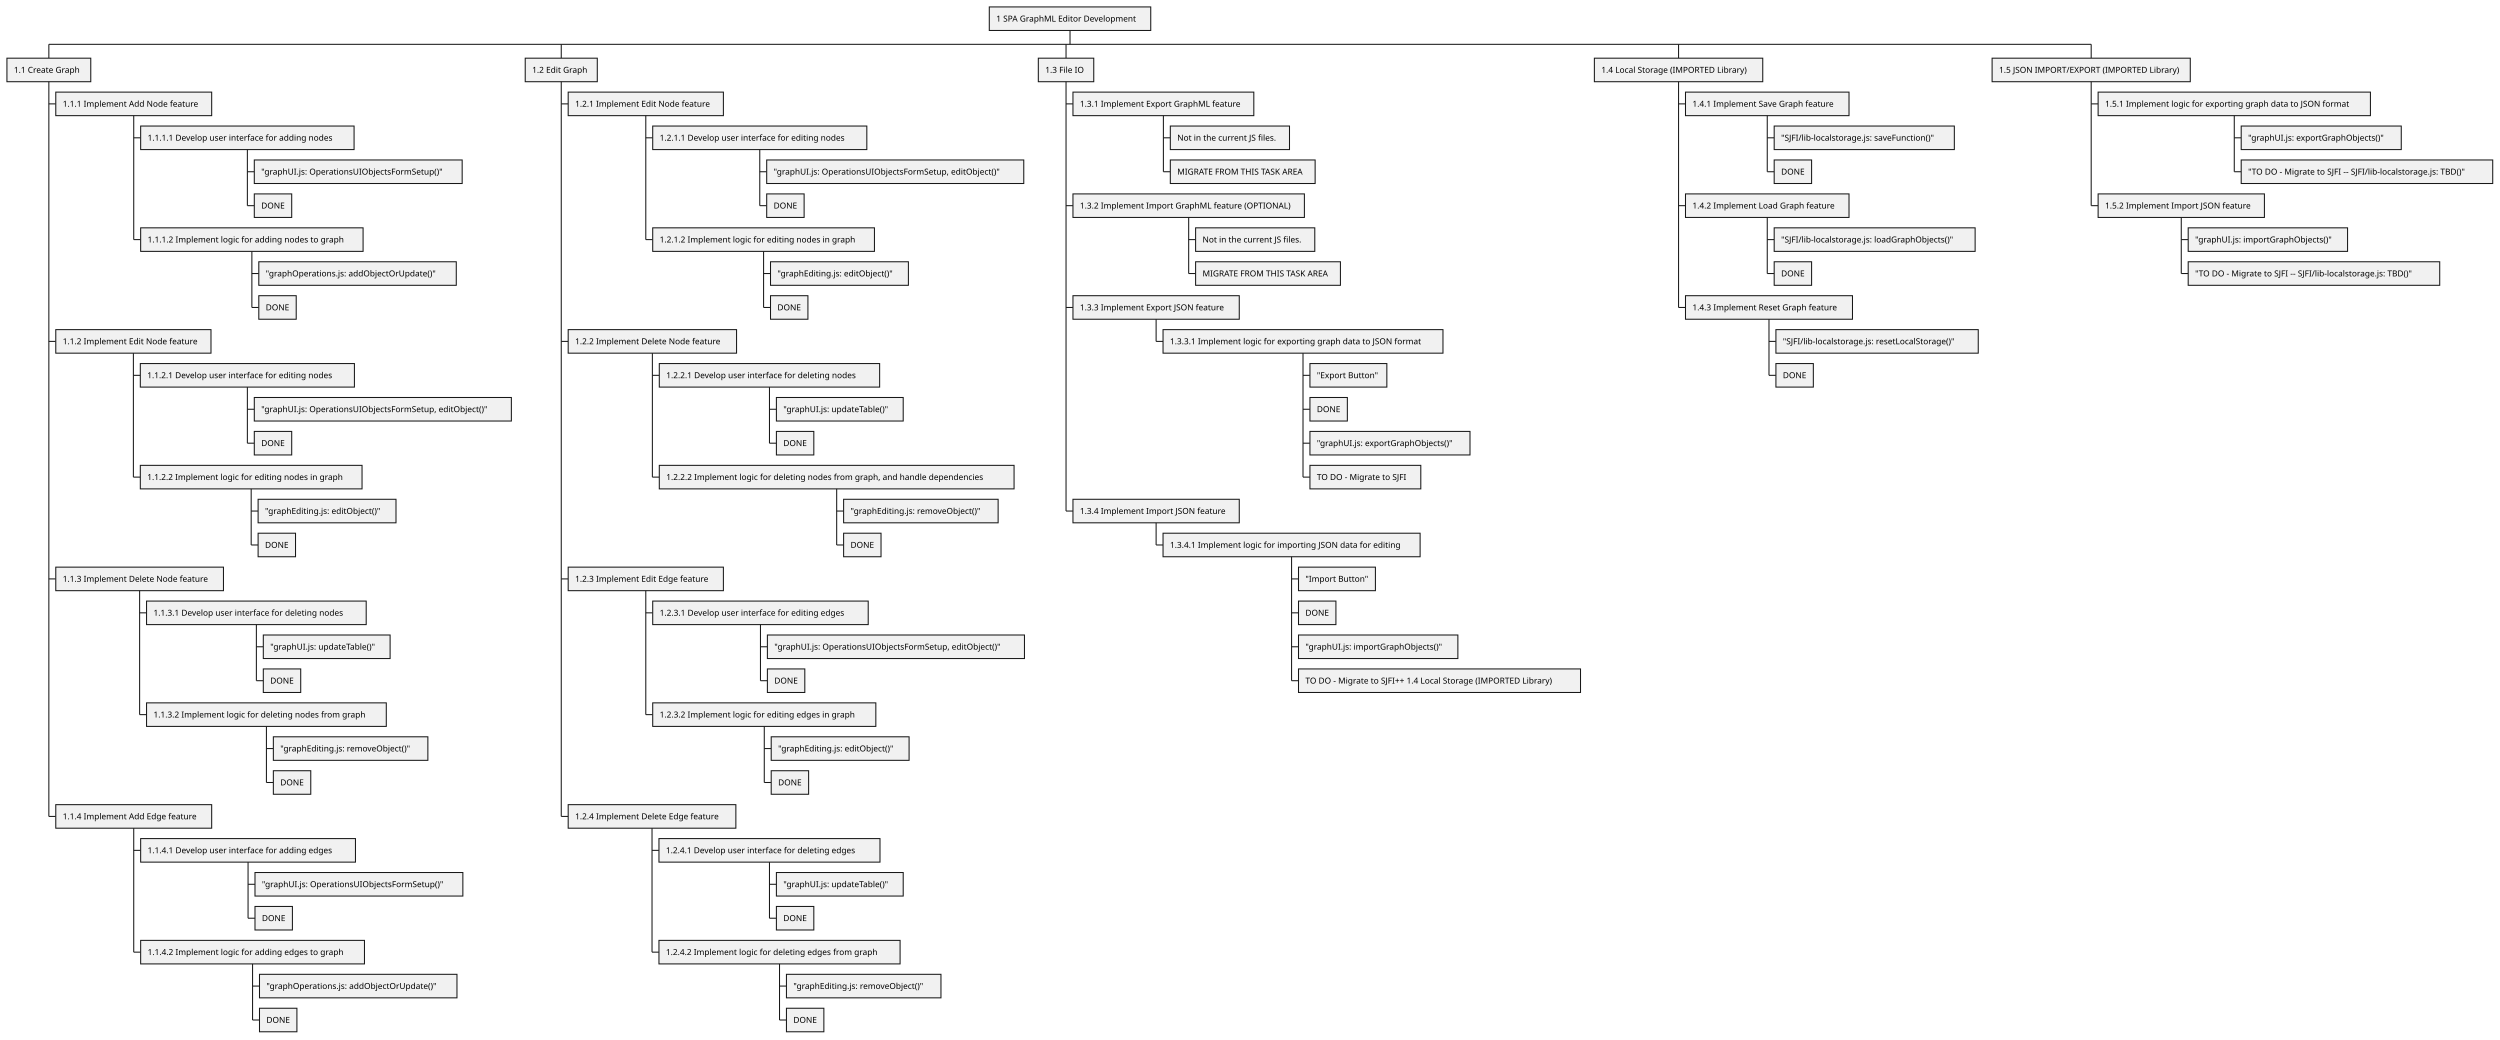
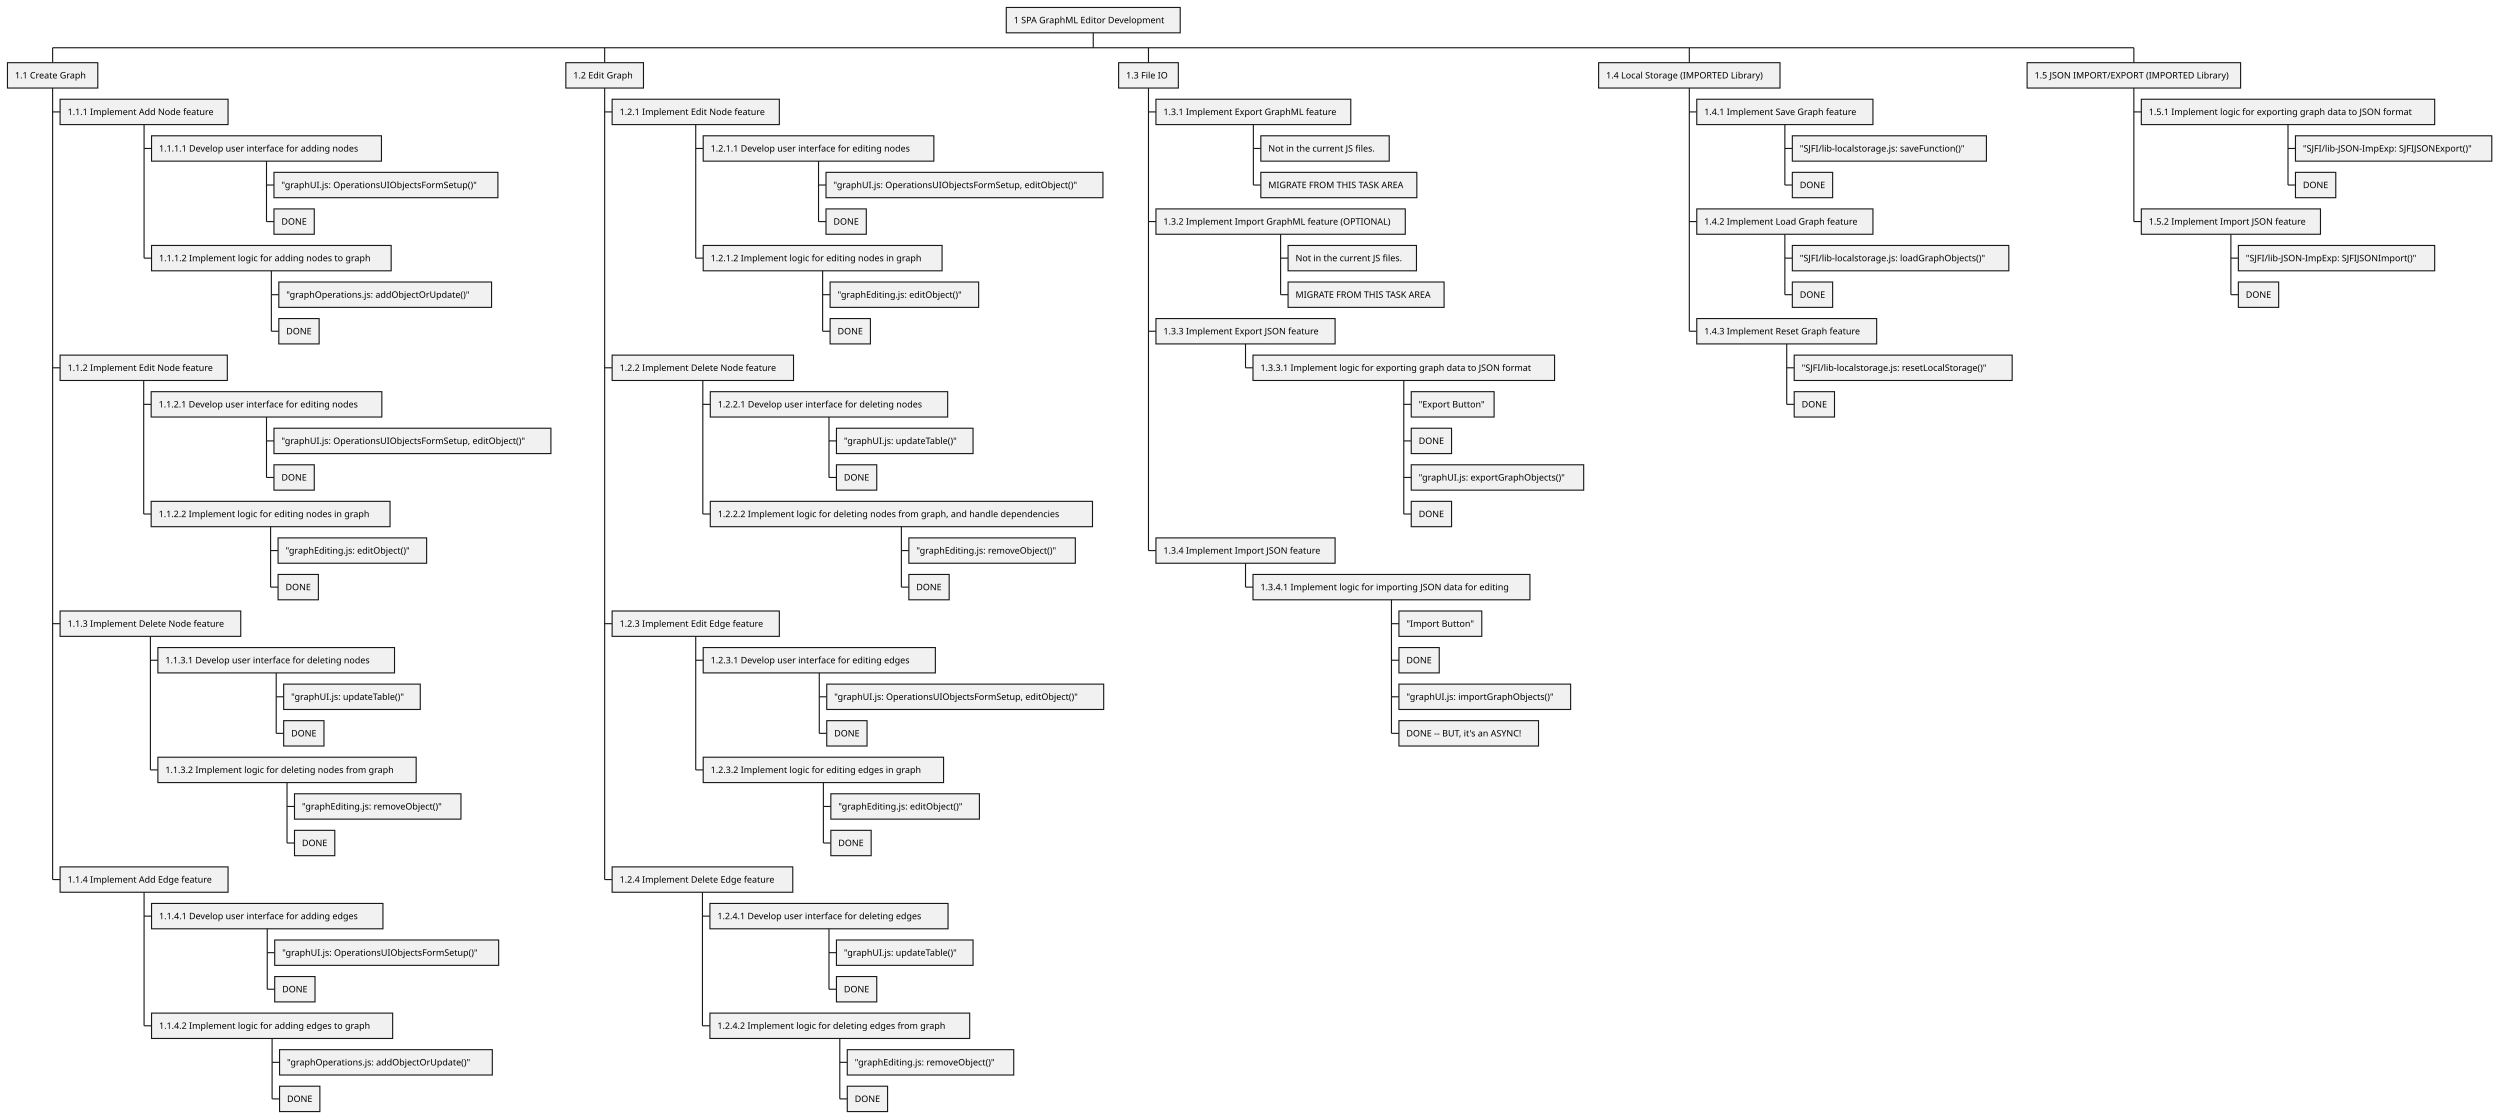
- <svg xmlns="http://www.w3.org/2000/svg" contentStyleType="text/css" height="1500px" preserveAspectRatio="none" style="width:3608px;height:1500px;background:#FFFFFF;" version="1.1" viewBox="0 0 3608 1500" width="3608px" zoomAndPan="magnify">
+ <svg xmlns="http://www.w3.org/2000/svg" contentStyleType="text/css" height="1500px" preserveAspectRatio="none" style="width:3349px;height:1500px;background:#FFFFFF;" version="1.1" viewBox="0 0 3349 1500" width="3349px" zoomAndPan="magnify">
  <defs />
  <g>
    <line style="stroke:#181818;stroke-width:1.5;" x1="70.5" x2="70.5" y1="63.969" y2="83.969" />
    <rect fill="#F1F1F1" height="33.969" style="stroke:#181818;stroke-width:1.5;" width="121" x="10" y="83.969" />
    <text fill="#000000" font-family="sans-serif" font-size="12" lengthAdjust="spacing" textLength="101" x="20" y="105.107">1.1 Create Graph</text>
    <line style="stroke:#181818;stroke-width:1.5;" x1="70.5" x2="80.5" y1="149.922" y2="149.922" />
    <rect fill="#F1F1F1" height="33.969" style="stroke:#181818;stroke-width:1.5;" width="225" x="80.5" y="132.938" />
    <text fill="#000000" font-family="sans-serif" font-size="12" lengthAdjust="spacing" textLength="205" x="90.5" y="154.076">1.1.1 Implement Add Node feature</text>
    <line style="stroke:#181818;stroke-width:1.5;" x1="193" x2="203" y1="198.891" y2="198.891" />
    <rect fill="#F1F1F1" height="33.969" style="stroke:#181818;stroke-width:1.5;" width="308" x="203" y="181.906" />
    <text fill="#000000" font-family="sans-serif" font-size="12" lengthAdjust="spacing" textLength="288" x="213" y="203.045">1.1.1.1 Develop user interface for adding nodes</text>
    <line style="stroke:#181818;stroke-width:1.5;" x1="357" x2="367" y1="247.859" y2="247.859" />
    <rect fill="#F1F1F1" height="33.969" style="stroke:#181818;stroke-width:1.5;" width="300" x="367" y="230.875" />
    <text fill="#000000" font-family="sans-serif" font-size="12" lengthAdjust="spacing" textLength="280" x="377" y="252.014">"graphUI.js: OperationsUIObjectsFormSetup()"</text>
    <line style="stroke:#181818;stroke-width:1.5;" x1="357" x2="367" y1="296.828" y2="296.828" />
    <rect fill="#F1F1F1" height="33.969" style="stroke:#181818;stroke-width:1.5;" width="54" x="367" y="279.844" />
    <text fill="#000000" font-family="sans-serif" font-size="12" lengthAdjust="spacing" textLength="34" x="377" y="300.982">DONE</text>
    <line style="stroke:#181818;stroke-width:1.5;" x1="357" x2="357" y1="215.875" y2="296.828" />
    <line style="stroke:#181818;stroke-width:1.5;" x1="193" x2="203" y1="345.797" y2="345.797" />
    <rect fill="#F1F1F1" height="33.969" style="stroke:#181818;stroke-width:1.5;" width="321" x="203" y="328.812" />
    <text fill="#000000" font-family="sans-serif" font-size="12" lengthAdjust="spacing" textLength="301" x="213" y="349.951">1.1.1.2 Implement logic for adding nodes to graph</text>
    <line style="stroke:#181818;stroke-width:1.5;" x1="363.5" x2="373.5" y1="394.766" y2="394.766" />
    <rect fill="#F1F1F1" height="33.969" style="stroke:#181818;stroke-width:1.5;" width="285" x="373.5" y="377.781" />
    <text fill="#000000" font-family="sans-serif" font-size="12" lengthAdjust="spacing" textLength="265" x="383.5" y="398.92">"graphOperations.js: addObjectOrUpdate()"</text>
    <line style="stroke:#181818;stroke-width:1.5;" x1="363.5" x2="373.5" y1="443.734" y2="443.734" />
    <rect fill="#F1F1F1" height="33.969" style="stroke:#181818;stroke-width:1.5;" width="54" x="373.5" y="426.75" />
    <text fill="#000000" font-family="sans-serif" font-size="12" lengthAdjust="spacing" textLength="34" x="383.5" y="447.889">DONE</text>
    <line style="stroke:#181818;stroke-width:1.5;" x1="363.5" x2="363.5" y1="362.781" y2="443.734" />
    <line style="stroke:#181818;stroke-width:1.5;" x1="193" x2="193" y1="166.906" y2="345.797" />
    <line style="stroke:#181818;stroke-width:1.5;" x1="70.5" x2="80.5" y1="492.703" y2="492.703" />
    <rect fill="#F1F1F1" height="33.969" style="stroke:#181818;stroke-width:1.5;" width="224" x="80.5" y="475.719" />
    <text fill="#000000" font-family="sans-serif" font-size="12" lengthAdjust="spacing" textLength="204" x="90.5" y="496.857">1.1.2 Implement Edit Node feature</text>
    <line style="stroke:#181818;stroke-width:1.5;" x1="192.5" x2="202.5" y1="541.672" y2="541.672" />
    <rect fill="#F1F1F1" height="33.969" style="stroke:#181818;stroke-width:1.5;" width="309" x="202.5" y="524.688" />
    <text fill="#000000" font-family="sans-serif" font-size="12" lengthAdjust="spacing" textLength="289" x="212.5" y="545.826">1.1.2.1 Develop user interface for editing nodes</text>
    <line style="stroke:#181818;stroke-width:1.5;" x1="357" x2="367" y1="590.641" y2="590.641" />
    <rect fill="#F1F1F1" height="33.969" style="stroke:#181818;stroke-width:1.5;" width="371" x="367" y="573.656" />
    <text fill="#000000" font-family="sans-serif" font-size="12" lengthAdjust="spacing" textLength="351" x="377" y="594.795">"graphUI.js: OperationsUIObjectsFormSetup, editObject()"</text>
    <line style="stroke:#181818;stroke-width:1.5;" x1="357" x2="367" y1="639.609" y2="639.609" />
    <rect fill="#F1F1F1" height="33.969" style="stroke:#181818;stroke-width:1.5;" width="54" x="367" y="622.625" />
    <text fill="#000000" font-family="sans-serif" font-size="12" lengthAdjust="spacing" textLength="34" x="377" y="643.764">DONE</text>
    <line style="stroke:#181818;stroke-width:1.5;" x1="357" x2="357" y1="558.656" y2="639.609" />
    <line style="stroke:#181818;stroke-width:1.5;" x1="192.5" x2="202.5" y1="688.578" y2="688.578" />
    <rect fill="#F1F1F1" height="33.969" style="stroke:#181818;stroke-width:1.5;" width="320" x="202.5" y="671.594" />
    <text fill="#000000" font-family="sans-serif" font-size="12" lengthAdjust="spacing" textLength="300" x="212.5" y="692.732">1.1.2.2 Implement logic for editing nodes in graph</text>
    <line style="stroke:#181818;stroke-width:1.5;" x1="362.5" x2="372.5" y1="737.547" y2="737.547" />
    <rect fill="#F1F1F1" height="33.969" style="stroke:#181818;stroke-width:1.5;" width="199" x="372.5" y="720.562" />
    <text fill="#000000" font-family="sans-serif" font-size="12" lengthAdjust="spacing" textLength="179" x="382.5" y="741.701">"graphEditing.js: editObject()"</text>
    <line style="stroke:#181818;stroke-width:1.5;" x1="362.5" x2="372.5" y1="786.516" y2="786.516" />
    <rect fill="#F1F1F1" height="33.969" style="stroke:#181818;stroke-width:1.5;" width="54" x="372.5" y="769.531" />
    <text fill="#000000" font-family="sans-serif" font-size="12" lengthAdjust="spacing" textLength="34" x="382.5" y="790.67">DONE</text>
    <line style="stroke:#181818;stroke-width:1.5;" x1="362.5" x2="362.5" y1="705.562" y2="786.516" />
    <line style="stroke:#181818;stroke-width:1.5;" x1="192.5" x2="192.5" y1="509.688" y2="688.578" />
    <line style="stroke:#181818;stroke-width:1.5;" x1="70.5" x2="80.5" y1="835.484" y2="835.484" />
    <rect fill="#F1F1F1" height="33.969" style="stroke:#181818;stroke-width:1.5;" width="242" x="80.5" y="818.5" />
    <text fill="#000000" font-family="sans-serif" font-size="12" lengthAdjust="spacing" textLength="222" x="90.5" y="839.639">1.1.3 Implement Delete Node feature</text>
    <line style="stroke:#181818;stroke-width:1.5;" x1="201.5" x2="211.5" y1="884.453" y2="884.453" />
    <rect fill="#F1F1F1" height="33.969" style="stroke:#181818;stroke-width:1.5;" width="317" x="211.5" y="867.469" />
    <text fill="#000000" font-family="sans-serif" font-size="12" lengthAdjust="spacing" textLength="297" x="221.5" y="888.607">1.1.3.1 Develop user interface for deleting nodes</text>
    <line style="stroke:#181818;stroke-width:1.5;" x1="370" x2="380" y1="933.422" y2="933.422" />
    <rect fill="#F1F1F1" height="33.969" style="stroke:#181818;stroke-width:1.5;" width="183" x="380" y="916.438" />
    <text fill="#000000" font-family="sans-serif" font-size="12" lengthAdjust="spacing" textLength="163" x="390" y="937.576">"graphUI.js: updateTable()"</text>
    <line style="stroke:#181818;stroke-width:1.5;" x1="370" x2="380" y1="982.391" y2="982.391" />
    <rect fill="#F1F1F1" height="33.969" style="stroke:#181818;stroke-width:1.5;" width="54" x="380" y="965.406" />
    <text fill="#000000" font-family="sans-serif" font-size="12" lengthAdjust="spacing" textLength="34" x="390" y="986.545">DONE</text>
    <line style="stroke:#181818;stroke-width:1.5;" x1="370" x2="370" y1="901.438" y2="982.391" />
    <line style="stroke:#181818;stroke-width:1.5;" x1="201.5" x2="211.5" y1="1031.359" y2="1031.359" />
    <rect fill="#F1F1F1" height="33.969" style="stroke:#181818;stroke-width:1.5;" width="346" x="211.5" y="1014.375" />
    <text fill="#000000" font-family="sans-serif" font-size="12" lengthAdjust="spacing" textLength="326" x="221.5" y="1035.514">1.1.3.2 Implement logic for deleting nodes from graph</text>
    <line style="stroke:#181818;stroke-width:1.5;" x1="384.5" x2="394.5" y1="1080.328" y2="1080.328" />
    <rect fill="#F1F1F1" height="33.969" style="stroke:#181818;stroke-width:1.5;" width="223" x="394.5" y="1063.344" />
    <text fill="#000000" font-family="sans-serif" font-size="12" lengthAdjust="spacing" textLength="203" x="404.5" y="1084.482">"graphEditing.js: removeObject()"</text>
    <line style="stroke:#181818;stroke-width:1.5;" x1="384.5" x2="394.5" y1="1129.297" y2="1129.297" />
    <rect fill="#F1F1F1" height="33.969" style="stroke:#181818;stroke-width:1.5;" width="54" x="394.5" y="1112.312" />
    <text fill="#000000" font-family="sans-serif" font-size="12" lengthAdjust="spacing" textLength="34" x="404.5" y="1133.451">DONE</text>
    <line style="stroke:#181818;stroke-width:1.5;" x1="384.5" x2="384.5" y1="1048.344" y2="1129.297" />
    <line style="stroke:#181818;stroke-width:1.5;" x1="201.5" x2="201.5" y1="852.469" y2="1031.359" />
    <line style="stroke:#181818;stroke-width:1.5;" x1="70.5" x2="80.5" y1="1178.266" y2="1178.266" />
    <rect fill="#F1F1F1" height="33.969" style="stroke:#181818;stroke-width:1.5;" width="225" x="80.5" y="1161.281" />
    <text fill="#000000" font-family="sans-serif" font-size="12" lengthAdjust="spacing" textLength="205" x="90.5" y="1182.42">1.1.4 Implement Add Edge feature</text>
    <line style="stroke:#181818;stroke-width:1.5;" x1="193" x2="203" y1="1227.234" y2="1227.234" />
    <rect fill="#F1F1F1" height="33.969" style="stroke:#181818;stroke-width:1.5;" width="310" x="203" y="1210.25" />
    <text fill="#000000" font-family="sans-serif" font-size="12" lengthAdjust="spacing" textLength="290" x="213" y="1231.389">1.1.4.1 Develop user interface for adding edges</text>
    <line style="stroke:#181818;stroke-width:1.5;" x1="358" x2="368" y1="1276.203" y2="1276.203" />
    <rect fill="#F1F1F1" height="33.969" style="stroke:#181818;stroke-width:1.5;" width="300" x="368" y="1259.219" />
    <text fill="#000000" font-family="sans-serif" font-size="12" lengthAdjust="spacing" textLength="280" x="378" y="1280.357">"graphUI.js: OperationsUIObjectsFormSetup()"</text>
    <line style="stroke:#181818;stroke-width:1.5;" x1="358" x2="368" y1="1325.172" y2="1325.172" />
    <rect fill="#F1F1F1" height="33.969" style="stroke:#181818;stroke-width:1.5;" width="54" x="368" y="1308.188" />
    <text fill="#000000" font-family="sans-serif" font-size="12" lengthAdjust="spacing" textLength="34" x="378" y="1329.326">DONE</text>
    <line style="stroke:#181818;stroke-width:1.5;" x1="358" x2="358" y1="1244.219" y2="1325.172" />
    <line style="stroke:#181818;stroke-width:1.5;" x1="193" x2="203" y1="1374.141" y2="1374.141" />
    <rect fill="#F1F1F1" height="33.969" style="stroke:#181818;stroke-width:1.5;" width="323" x="203" y="1357.156" />
    <text fill="#000000" font-family="sans-serif" font-size="12" lengthAdjust="spacing" textLength="303" x="213" y="1378.295">1.1.4.2 Implement logic for adding edges to graph</text>
    <line style="stroke:#181818;stroke-width:1.5;" x1="364.5" x2="374.5" y1="1423.109" y2="1423.109" />
    <rect fill="#F1F1F1" height="33.969" style="stroke:#181818;stroke-width:1.5;" width="285" x="374.5" y="1406.125" />
    <text fill="#000000" font-family="sans-serif" font-size="12" lengthAdjust="spacing" textLength="265" x="384.5" y="1427.264">"graphOperations.js: addObjectOrUpdate()"</text>
    <line style="stroke:#181818;stroke-width:1.5;" x1="364.5" x2="374.5" y1="1472.078" y2="1472.078" />
    <rect fill="#F1F1F1" height="33.969" style="stroke:#181818;stroke-width:1.5;" width="54" x="374.5" y="1455.094" />
    <text fill="#000000" font-family="sans-serif" font-size="12" lengthAdjust="spacing" textLength="34" x="384.5" y="1476.232">DONE</text>
    <line style="stroke:#181818;stroke-width:1.5;" x1="364.5" x2="364.5" y1="1391.125" y2="1472.078" />
    <line style="stroke:#181818;stroke-width:1.5;" x1="193" x2="193" y1="1195.25" y2="1374.141" />
    <line style="stroke:#181818;stroke-width:1.5;" x1="70.5" x2="70.5" y1="117.938" y2="1178.266" />
    <line style="stroke:#181818;stroke-width:1.5;" x1="810" x2="810" y1="63.969" y2="83.969" />
    <rect fill="#F1F1F1" height="33.969" style="stroke:#181818;stroke-width:1.5;" width="104" x="758" y="83.969" />
    <text fill="#000000" font-family="sans-serif" font-size="12" lengthAdjust="spacing" textLength="84" x="768" y="105.107">1.2 Edit Graph</text>
    <line style="stroke:#181818;stroke-width:1.5;" x1="810" x2="820" y1="149.922" y2="149.922" />
    <rect fill="#F1F1F1" height="33.969" style="stroke:#181818;stroke-width:1.5;" width="224" x="820" y="132.938" />
    <text fill="#000000" font-family="sans-serif" font-size="12" lengthAdjust="spacing" textLength="204" x="830" y="154.076">1.2.1 Implement Edit Node feature</text>
    <line style="stroke:#181818;stroke-width:1.5;" x1="932" x2="942" y1="198.891" y2="198.891" />
    <rect fill="#F1F1F1" height="33.969" style="stroke:#181818;stroke-width:1.5;" width="309" x="942" y="181.906" />
    <text fill="#000000" font-family="sans-serif" font-size="12" lengthAdjust="spacing" textLength="289" x="952" y="203.045">1.2.1.1 Develop user interface for editing nodes</text>
    <line style="stroke:#181818;stroke-width:1.5;" x1="1096.5" x2="1106.5" y1="247.859" y2="247.859" />
    <rect fill="#F1F1F1" height="33.969" style="stroke:#181818;stroke-width:1.5;" width="371" x="1106.5" y="230.875" />
    <text fill="#000000" font-family="sans-serif" font-size="12" lengthAdjust="spacing" textLength="351" x="1116.5" y="252.014">"graphUI.js: OperationsUIObjectsFormSetup, editObject()"</text>
    <line style="stroke:#181818;stroke-width:1.5;" x1="1096.5" x2="1106.5" y1="296.828" y2="296.828" />
    <rect fill="#F1F1F1" height="33.969" style="stroke:#181818;stroke-width:1.5;" width="54" x="1106.5" y="279.844" />
    <text fill="#000000" font-family="sans-serif" font-size="12" lengthAdjust="spacing" textLength="34" x="1116.5" y="300.982">DONE</text>
    <line style="stroke:#181818;stroke-width:1.5;" x1="1096.5" x2="1096.5" y1="215.875" y2="296.828" />
    <line style="stroke:#181818;stroke-width:1.5;" x1="932" x2="942" y1="345.797" y2="345.797" />
    <rect fill="#F1F1F1" height="33.969" style="stroke:#181818;stroke-width:1.5;" width="320" x="942" y="328.812" />
    <text fill="#000000" font-family="sans-serif" font-size="12" lengthAdjust="spacing" textLength="300" x="952" y="349.951">1.2.1.2 Implement logic for editing nodes in graph</text>
    <line style="stroke:#181818;stroke-width:1.5;" x1="1102" x2="1112" y1="394.766" y2="394.766" />
    <rect fill="#F1F1F1" height="33.969" style="stroke:#181818;stroke-width:1.5;" width="199" x="1112" y="377.781" />
    <text fill="#000000" font-family="sans-serif" font-size="12" lengthAdjust="spacing" textLength="179" x="1122" y="398.92">"graphEditing.js: editObject()"</text>
    <line style="stroke:#181818;stroke-width:1.5;" x1="1102" x2="1112" y1="443.734" y2="443.734" />
    <rect fill="#F1F1F1" height="33.969" style="stroke:#181818;stroke-width:1.5;" width="54" x="1112" y="426.75" />
    <text fill="#000000" font-family="sans-serif" font-size="12" lengthAdjust="spacing" textLength="34" x="1122" y="447.889">DONE</text>
    <line style="stroke:#181818;stroke-width:1.5;" x1="1102" x2="1102" y1="362.781" y2="443.734" />
    <line style="stroke:#181818;stroke-width:1.5;" x1="932" x2="932" y1="166.906" y2="345.797" />
    <line style="stroke:#181818;stroke-width:1.5;" x1="810" x2="820" y1="492.703" y2="492.703" />
    <rect fill="#F1F1F1" height="33.969" style="stroke:#181818;stroke-width:1.5;" width="243" x="820" y="475.719" />
    <text fill="#000000" font-family="sans-serif" font-size="12" lengthAdjust="spacing" textLength="223" x="830" y="496.857">1.2.2 Implement Delete Node feature</text>
    <line style="stroke:#181818;stroke-width:1.5;" x1="941.5" x2="951.5" y1="541.672" y2="541.672" />
    <rect fill="#F1F1F1" height="33.969" style="stroke:#181818;stroke-width:1.5;" width="318" x="951.5" y="524.688" />
    <text fill="#000000" font-family="sans-serif" font-size="12" lengthAdjust="spacing" textLength="298" x="961.5" y="545.826">1.2.2.1 Develop user interface for deleting nodes</text>
    <line style="stroke:#181818;stroke-width:1.5;" x1="1110.5" x2="1120.5" y1="590.641" y2="590.641" />
    <rect fill="#F1F1F1" height="33.969" style="stroke:#181818;stroke-width:1.5;" width="183" x="1120.5" y="573.656" />
    <text fill="#000000" font-family="sans-serif" font-size="12" lengthAdjust="spacing" textLength="163" x="1130.5" y="594.795">"graphUI.js: updateTable()"</text>
    <line style="stroke:#181818;stroke-width:1.5;" x1="1110.5" x2="1120.5" y1="639.609" y2="639.609" />
    <rect fill="#F1F1F1" height="33.969" style="stroke:#181818;stroke-width:1.5;" width="54" x="1120.5" y="622.625" />
    <text fill="#000000" font-family="sans-serif" font-size="12" lengthAdjust="spacing" textLength="34" x="1130.5" y="643.764">DONE</text>
    <line style="stroke:#181818;stroke-width:1.5;" x1="1110.5" x2="1110.5" y1="558.656" y2="639.609" />
    <line style="stroke:#181818;stroke-width:1.5;" x1="941.5" x2="951.5" y1="688.578" y2="688.578" />
    <rect fill="#F1F1F1" height="33.969" style="stroke:#181818;stroke-width:1.5;" width="512" x="951.5" y="671.594" />
    <text fill="#000000" font-family="sans-serif" font-size="12" lengthAdjust="spacing" textLength="492" x="961.5" y="692.732">1.2.2.2 Implement logic for deleting nodes from graph, and handle dependencies</text>
    <line style="stroke:#181818;stroke-width:1.5;" x1="1207.5" x2="1217.5" y1="737.547" y2="737.547" />
    <rect fill="#F1F1F1" height="33.969" style="stroke:#181818;stroke-width:1.5;" width="223" x="1217.5" y="720.562" />
    <text fill="#000000" font-family="sans-serif" font-size="12" lengthAdjust="spacing" textLength="203" x="1227.5" y="741.701">"graphEditing.js: removeObject()"</text>
    <line style="stroke:#181818;stroke-width:1.5;" x1="1207.5" x2="1217.5" y1="786.516" y2="786.516" />
    <rect fill="#F1F1F1" height="33.969" style="stroke:#181818;stroke-width:1.5;" width="54" x="1217.5" y="769.531" />
    <text fill="#000000" font-family="sans-serif" font-size="12" lengthAdjust="spacing" textLength="34" x="1227.5" y="790.67">DONE</text>
    <line style="stroke:#181818;stroke-width:1.5;" x1="1207.5" x2="1207.5" y1="705.562" y2="786.516" />
    <line style="stroke:#181818;stroke-width:1.5;" x1="941.5" x2="941.5" y1="509.688" y2="688.578" />
    <line style="stroke:#181818;stroke-width:1.5;" x1="810" x2="820" y1="835.484" y2="835.484" />
    <rect fill="#F1F1F1" height="33.969" style="stroke:#181818;stroke-width:1.5;" width="224" x="820" y="818.5" />
    <text fill="#000000" font-family="sans-serif" font-size="12" lengthAdjust="spacing" textLength="204" x="830" y="839.639">1.2.3 Implement Edit Edge feature</text>
    <line style="stroke:#181818;stroke-width:1.5;" x1="932" x2="942" y1="884.453" y2="884.453" />
    <rect fill="#F1F1F1" height="33.969" style="stroke:#181818;stroke-width:1.5;" width="311" x="942" y="867.469" />
    <text fill="#000000" font-family="sans-serif" font-size="12" lengthAdjust="spacing" textLength="291" x="952" y="888.607">1.2.3.1 Develop user interface for editing edges</text>
    <line style="stroke:#181818;stroke-width:1.5;" x1="1097.5" x2="1107.5" y1="933.422" y2="933.422" />
    <rect fill="#F1F1F1" height="33.969" style="stroke:#181818;stroke-width:1.5;" width="371" x="1107.5" y="916.438" />
    <text fill="#000000" font-family="sans-serif" font-size="12" lengthAdjust="spacing" textLength="351" x="1117.5" y="937.576">"graphUI.js: OperationsUIObjectsFormSetup, editObject()"</text>
    <line style="stroke:#181818;stroke-width:1.5;" x1="1097.5" x2="1107.5" y1="982.391" y2="982.391" />
    <rect fill="#F1F1F1" height="33.969" style="stroke:#181818;stroke-width:1.5;" width="54" x="1107.5" y="965.406" />
    <text fill="#000000" font-family="sans-serif" font-size="12" lengthAdjust="spacing" textLength="34" x="1117.5" y="986.545">DONE</text>
    <line style="stroke:#181818;stroke-width:1.5;" x1="1097.5" x2="1097.5" y1="901.438" y2="982.391" />
    <line style="stroke:#181818;stroke-width:1.5;" x1="932" x2="942" y1="1031.359" y2="1031.359" />
    <rect fill="#F1F1F1" height="33.969" style="stroke:#181818;stroke-width:1.5;" width="322" x="942" y="1014.375" />
    <text fill="#000000" font-family="sans-serif" font-size="12" lengthAdjust="spacing" textLength="302" x="952" y="1035.514">1.2.3.2 Implement logic for editing edges in graph</text>
    <line style="stroke:#181818;stroke-width:1.5;" x1="1103" x2="1113" y1="1080.328" y2="1080.328" />
    <rect fill="#F1F1F1" height="33.969" style="stroke:#181818;stroke-width:1.5;" width="199" x="1113" y="1063.344" />
    <text fill="#000000" font-family="sans-serif" font-size="12" lengthAdjust="spacing" textLength="179" x="1123" y="1084.482">"graphEditing.js: editObject()"</text>
    <line style="stroke:#181818;stroke-width:1.5;" x1="1103" x2="1113" y1="1129.297" y2="1129.297" />
    <rect fill="#F1F1F1" height="33.969" style="stroke:#181818;stroke-width:1.5;" width="54" x="1113" y="1112.312" />
    <text fill="#000000" font-family="sans-serif" font-size="12" lengthAdjust="spacing" textLength="34" x="1123" y="1133.451">DONE</text>
    <line style="stroke:#181818;stroke-width:1.5;" x1="1103" x2="1103" y1="1048.344" y2="1129.297" />
    <line style="stroke:#181818;stroke-width:1.5;" x1="932" x2="932" y1="852.469" y2="1031.359" />
    <line style="stroke:#181818;stroke-width:1.5;" x1="810" x2="820" y1="1178.266" y2="1178.266" />
    <rect fill="#F1F1F1" height="33.969" style="stroke:#181818;stroke-width:1.5;" width="242" x="820" y="1161.281" />
    <text fill="#000000" font-family="sans-serif" font-size="12" lengthAdjust="spacing" textLength="222" x="830" y="1182.42">1.2.4 Implement Delete Edge feature</text>
    <line style="stroke:#181818;stroke-width:1.5;" x1="941" x2="951" y1="1227.234" y2="1227.234" />
    <rect fill="#F1F1F1" height="33.969" style="stroke:#181818;stroke-width:1.5;" width="319" x="951" y="1210.25" />
    <text fill="#000000" font-family="sans-serif" font-size="12" lengthAdjust="spacing" textLength="299" x="961" y="1231.389">1.2.4.1 Develop user interface for deleting edges</text>
    <line style="stroke:#181818;stroke-width:1.5;" x1="1110.5" x2="1120.5" y1="1276.203" y2="1276.203" />
    <rect fill="#F1F1F1" height="33.969" style="stroke:#181818;stroke-width:1.5;" width="183" x="1120.5" y="1259.219" />
    <text fill="#000000" font-family="sans-serif" font-size="12" lengthAdjust="spacing" textLength="163" x="1130.5" y="1280.357">"graphUI.js: updateTable()"</text>
    <line style="stroke:#181818;stroke-width:1.5;" x1="1110.5" x2="1120.5" y1="1325.172" y2="1325.172" />
    <rect fill="#F1F1F1" height="33.969" style="stroke:#181818;stroke-width:1.5;" width="54" x="1120.5" y="1308.188" />
    <text fill="#000000" font-family="sans-serif" font-size="12" lengthAdjust="spacing" textLength="34" x="1130.5" y="1329.326">DONE</text>
    <line style="stroke:#181818;stroke-width:1.5;" x1="1110.5" x2="1110.5" y1="1244.219" y2="1325.172" />
    <line style="stroke:#181818;stroke-width:1.5;" x1="941" x2="951" y1="1374.141" y2="1374.141" />
    <rect fill="#F1F1F1" height="33.969" style="stroke:#181818;stroke-width:1.5;" width="348" x="951" y="1357.156" />
    <text fill="#000000" font-family="sans-serif" font-size="12" lengthAdjust="spacing" textLength="328" x="961" y="1378.295">1.2.4.2 Implement logic for deleting edges from graph</text>
    <line style="stroke:#181818;stroke-width:1.5;" x1="1125" x2="1135" y1="1423.109" y2="1423.109" />
    <rect fill="#F1F1F1" height="33.969" style="stroke:#181818;stroke-width:1.5;" width="223" x="1135" y="1406.125" />
    <text fill="#000000" font-family="sans-serif" font-size="12" lengthAdjust="spacing" textLength="203" x="1145" y="1427.264">"graphEditing.js: removeObject()"</text>
    <line style="stroke:#181818;stroke-width:1.5;" x1="1125" x2="1135" y1="1472.078" y2="1472.078" />
    <rect fill="#F1F1F1" height="33.969" style="stroke:#181818;stroke-width:1.5;" width="54" x="1135" y="1455.094" />
    <text fill="#000000" font-family="sans-serif" font-size="12" lengthAdjust="spacing" textLength="34" x="1145" y="1476.232">DONE</text>
    <line style="stroke:#181818;stroke-width:1.5;" x1="1125" x2="1125" y1="1391.125" y2="1472.078" />
    <line style="stroke:#181818;stroke-width:1.5;" x1="941" x2="941" y1="1195.25" y2="1374.141" />
    <line style="stroke:#181818;stroke-width:1.5;" x1="810" x2="810" y1="117.938" y2="1178.266" />
    <line style="stroke:#181818;stroke-width:1.5;" x1="1538.5" x2="1538.5" y1="63.969" y2="83.969" />
    <rect fill="#F1F1F1" height="33.969" style="stroke:#181818;stroke-width:1.5;" width="80" x="1498.5" y="83.969" />
    <text fill="#000000" font-family="sans-serif" font-size="12" lengthAdjust="spacing" textLength="60" x="1508.5" y="105.107">1.3 File IO</text>
    <line style="stroke:#181818;stroke-width:1.5;" x1="1538.5" x2="1548.5" y1="149.922" y2="149.922" />
    <rect fill="#F1F1F1" height="33.969" style="stroke:#181818;stroke-width:1.5;" width="261" x="1548.5" y="132.938" />
    <text fill="#000000" font-family="sans-serif" font-size="12" lengthAdjust="spacing" textLength="241" x="1558.5" y="154.076">1.3.1 Implement Export GraphML feature</text>
    <line style="stroke:#181818;stroke-width:1.5;" x1="1679" x2="1689" y1="198.891" y2="198.891" />
    <rect fill="#F1F1F1" height="33.969" style="stroke:#181818;stroke-width:1.5;" width="172" x="1689" y="181.906" />
    <text fill="#000000" font-family="sans-serif" font-size="12" lengthAdjust="spacing" textLength="152" x="1699" y="203.045">Not in the current JS files.</text>
    <line style="stroke:#181818;stroke-width:1.5;" x1="1679" x2="1689" y1="247.859" y2="247.859" />
    <rect fill="#F1F1F1" height="33.969" style="stroke:#181818;stroke-width:1.5;" width="209" x="1689" y="230.875" />
    <text fill="#000000" font-family="sans-serif" font-size="12" lengthAdjust="spacing" textLength="189" x="1699" y="252.014">MIGRATE FROM THIS TASK AREA</text>
    <line style="stroke:#181818;stroke-width:1.5;" x1="1679" x2="1679" y1="166.906" y2="247.859" />
    <line style="stroke:#181818;stroke-width:1.5;" x1="1538.5" x2="1548.5" y1="296.828" y2="296.828" />
    <rect fill="#F1F1F1" height="33.969" style="stroke:#181818;stroke-width:1.5;" width="334" x="1548.5" y="279.844" />
    <text fill="#000000" font-family="sans-serif" font-size="12" lengthAdjust="spacing" textLength="314" x="1558.5" y="300.982">1.3.2 Implement Import GraphML feature (OPTIONAL)</text>
    <line style="stroke:#181818;stroke-width:1.5;" x1="1715.5" x2="1725.5" y1="345.797" y2="345.797" />
    <rect fill="#F1F1F1" height="33.969" style="stroke:#181818;stroke-width:1.5;" width="172" x="1725.5" y="328.812" />
    <text fill="#000000" font-family="sans-serif" font-size="12" lengthAdjust="spacing" textLength="152" x="1735.5" y="349.951">Not in the current JS files.</text>
    <line style="stroke:#181818;stroke-width:1.5;" x1="1715.5" x2="1725.5" y1="394.766" y2="394.766" />
    <rect fill="#F1F1F1" height="33.969" style="stroke:#181818;stroke-width:1.5;" width="209" x="1725.5" y="377.781" />
    <text fill="#000000" font-family="sans-serif" font-size="12" lengthAdjust="spacing" textLength="189" x="1735.5" y="398.92">MIGRATE FROM THIS TASK AREA</text>
    <line style="stroke:#181818;stroke-width:1.5;" x1="1715.5" x2="1715.5" y1="313.812" y2="394.766" />
    <line style="stroke:#181818;stroke-width:1.5;" x1="1538.5" x2="1548.5" y1="443.734" y2="443.734" />
    <rect fill="#F1F1F1" height="33.969" style="stroke:#181818;stroke-width:1.5;" width="240" x="1548.5" y="426.75" />
    <text fill="#000000" font-family="sans-serif" font-size="12" lengthAdjust="spacing" textLength="220" x="1558.5" y="447.889">1.3.3 Implement Export JSON feature</text>
    <line style="stroke:#181818;stroke-width:1.5;" x1="1668.5" x2="1678.5" y1="492.703" y2="492.703" />
    <rect fill="#F1F1F1" height="33.969" style="stroke:#181818;stroke-width:1.5;" width="404" x="1678.5" y="475.719" />
    <text fill="#000000" font-family="sans-serif" font-size="12" lengthAdjust="spacing" textLength="384" x="1688.5" y="496.857">1.3.3.1 Implement logic for exporting graph data to JSON format</text>
    <line style="stroke:#181818;stroke-width:1.5;" x1="1880.5" x2="1890.5" y1="541.672" y2="541.672" />
    <rect fill="#F1F1F1" height="33.969" style="stroke:#181818;stroke-width:1.5;" width="111" x="1890.5" y="524.688" />
    <text fill="#000000" font-family="sans-serif" font-size="12" lengthAdjust="spacing" textLength="91" x="1900.5" y="545.826">"Export Button"</text>
    <line style="stroke:#181818;stroke-width:1.5;" x1="1880.5" x2="1890.5" y1="590.641" y2="590.641" />
    <rect fill="#F1F1F1" height="33.969" style="stroke:#181818;stroke-width:1.5;" width="54" x="1890.5" y="573.656" />
    <text fill="#000000" font-family="sans-serif" font-size="12" lengthAdjust="spacing" textLength="34" x="1900.5" y="594.795">DONE</text>
    <line style="stroke:#181818;stroke-width:1.5;" x1="1880.5" x2="1890.5" y1="639.609" y2="639.609" />
    <rect fill="#F1F1F1" height="33.969" style="stroke:#181818;stroke-width:1.5;" width="231" x="1890.5" y="622.625" />
    <text fill="#000000" font-family="sans-serif" font-size="12" lengthAdjust="spacing" textLength="211" x="1900.5" y="643.764">"graphUI.js: exportGraphObjects()"</text>
    <line style="stroke:#181818;stroke-width:1.5;" x1="1880.5" x2="1890.5" y1="688.578" y2="688.578" />
-     <rect fill="#F1F1F1" height="33.969" style="stroke:#181818;stroke-width:1.5;" width="160" x="1890.5" y="671.594" />
-     <text fill="#000000" font-family="sans-serif" font-size="12" lengthAdjust="spacing" textLength="140" x="1900.5" y="692.732">TO DO - Migrate to SJFI</text>
+     <rect fill="#F1F1F1" height="33.969" style="stroke:#181818;stroke-width:1.5;" width="54" x="1890.5" y="671.594" />
+     <text fill="#000000" font-family="sans-serif" font-size="12" lengthAdjust="spacing" textLength="34" x="1900.5" y="692.732">DONE</text>
    <line style="stroke:#181818;stroke-width:1.5;" x1="1880.5" x2="1880.5" y1="509.688" y2="688.578" />
    <line style="stroke:#181818;stroke-width:1.5;" x1="1668.5" x2="1668.5" y1="460.719" y2="492.703" />
    <line style="stroke:#181818;stroke-width:1.5;" x1="1538.5" x2="1548.5" y1="737.547" y2="737.547" />
    <rect fill="#F1F1F1" height="33.969" style="stroke:#181818;stroke-width:1.5;" width="240" x="1548.5" y="720.562" />
    <text fill="#000000" font-family="sans-serif" font-size="12" lengthAdjust="spacing" textLength="220" x="1558.5" y="741.701">1.3.4 Implement Import JSON feature</text>
    <line style="stroke:#181818;stroke-width:1.5;" x1="1668.5" x2="1678.5" y1="786.516" y2="786.516" />
    <rect fill="#F1F1F1" height="33.969" style="stroke:#181818;stroke-width:1.5;" width="371" x="1678.5" y="769.531" />
    <text fill="#000000" font-family="sans-serif" font-size="12" lengthAdjust="spacing" textLength="351" x="1688.5" y="790.67">1.3.4.1 Implement logic for importing JSON data for editing</text>
    <line style="stroke:#181818;stroke-width:1.5;" x1="1864" x2="1874" y1="835.484" y2="835.484" />
    <rect fill="#F1F1F1" height="33.969" style="stroke:#181818;stroke-width:1.5;" width="111" x="1874" y="818.5" />
    <text fill="#000000" font-family="sans-serif" font-size="12" lengthAdjust="spacing" textLength="91" x="1884" y="839.639">"Import Button"</text>
    <line style="stroke:#181818;stroke-width:1.5;" x1="1864" x2="1874" y1="884.453" y2="884.453" />
    <rect fill="#F1F1F1" height="33.969" style="stroke:#181818;stroke-width:1.5;" width="54" x="1874" y="867.469" />
    <text fill="#000000" font-family="sans-serif" font-size="12" lengthAdjust="spacing" textLength="34" x="1884" y="888.607">DONE</text>
    <line style="stroke:#181818;stroke-width:1.5;" x1="1864" x2="1874" y1="933.422" y2="933.422" />
    <rect fill="#F1F1F1" height="33.969" style="stroke:#181818;stroke-width:1.5;" width="230" x="1874" y="916.438" />
    <text fill="#000000" font-family="sans-serif" font-size="12" lengthAdjust="spacing" textLength="210" x="1884" y="937.576">"graphUI.js: importGraphObjects()"</text>
    <line style="stroke:#181818;stroke-width:1.5;" x1="1864" x2="1874" y1="982.391" y2="982.391" />
-     <rect fill="#F1F1F1" height="33.969" style="stroke:#181818;stroke-width:1.5;" width="407" x="1874" y="965.406" />
-     <text fill="#000000" font-family="sans-serif" font-size="12" lengthAdjust="spacing" textLength="387" x="1884" y="986.545">TO DO - Migrate to SJFI++ 1.4 Local Storage (IMPORTED Library)</text>
+     <rect fill="#F1F1F1" height="33.969" style="stroke:#181818;stroke-width:1.5;" width="187" x="1874" y="965.406" />
+     <text fill="#000000" font-family="sans-serif" font-size="12" lengthAdjust="spacing" textLength="167" x="1884" y="986.545">DONE -- BUT, it's an ASYNC!</text>
    <line style="stroke:#181818;stroke-width:1.5;" x1="1864" x2="1864" y1="803.5" y2="982.391" />
    <line style="stroke:#181818;stroke-width:1.5;" x1="1668.5" x2="1668.5" y1="754.531" y2="786.516" />
    <line style="stroke:#181818;stroke-width:1.5;" x1="1538.5" x2="1538.5" y1="117.938" y2="737.547" />
-     <line style="stroke:#181818;stroke-width:1.5;" x1="2422.5" x2="2422.5" y1="63.969" y2="83.969" />
-     <rect fill="#F1F1F1" height="33.969" style="stroke:#181818;stroke-width:1.5;" width="243" x="2301" y="83.969" />
-     <text fill="#000000" font-family="sans-serif" font-size="12" lengthAdjust="spacing" textLength="223" x="2311" y="105.107">1.4 Local Storage (IMPORTED Library)</text>
-     <line style="stroke:#181818;stroke-width:1.5;" x1="2422.5" x2="2432.5" y1="149.922" y2="149.922" />
-     <rect fill="#F1F1F1" height="33.969" style="stroke:#181818;stroke-width:1.5;" width="236" x="2432.5" y="132.938" />
-     <text fill="#000000" font-family="sans-serif" font-size="12" lengthAdjust="spacing" textLength="216" x="2442.5" y="154.076">1.4.1 Implement Save Graph feature</text>
-     <line style="stroke:#181818;stroke-width:1.5;" x1="2550.5" x2="2560.5" y1="198.891" y2="198.891" />
-     <rect fill="#F1F1F1" height="33.969" style="stroke:#181818;stroke-width:1.5;" width="260" x="2560.5" y="181.906" />
-     <text fill="#000000" font-family="sans-serif" font-size="12" lengthAdjust="spacing" textLength="240" x="2570.5" y="203.045">"SJFI/lib-localstorage.js: saveFunction()"</text>
-     <line style="stroke:#181818;stroke-width:1.5;" x1="2550.5" x2="2560.5" y1="247.859" y2="247.859" />
-     <rect fill="#F1F1F1" height="33.969" style="stroke:#181818;stroke-width:1.5;" width="54" x="2560.5" y="230.875" />
-     <text fill="#000000" font-family="sans-serif" font-size="12" lengthAdjust="spacing" textLength="34" x="2570.5" y="252.014">DONE</text>
-     <line style="stroke:#181818;stroke-width:1.5;" x1="2550.5" x2="2550.5" y1="166.906" y2="247.859" />
-     <line style="stroke:#181818;stroke-width:1.5;" x1="2422.5" x2="2432.5" y1="296.828" y2="296.828" />
-     <rect fill="#F1F1F1" height="33.969" style="stroke:#181818;stroke-width:1.5;" width="236" x="2432.5" y="279.844" />
-     <text fill="#000000" font-family="sans-serif" font-size="12" lengthAdjust="spacing" textLength="216" x="2442.5" y="300.982">1.4.2 Implement Load Graph feature</text>
-     <line style="stroke:#181818;stroke-width:1.5;" x1="2550.5" x2="2560.5" y1="345.797" y2="345.797" />
-     <rect fill="#F1F1F1" height="33.969" style="stroke:#181818;stroke-width:1.5;" width="290" x="2560.5" y="328.812" />
-     <text fill="#000000" font-family="sans-serif" font-size="12" lengthAdjust="spacing" textLength="270" x="2570.5" y="349.951">"SJFI/lib-localstorage.js: loadGraphObjects()"</text>
-     <line style="stroke:#181818;stroke-width:1.5;" x1="2550.5" x2="2560.5" y1="394.766" y2="394.766" />
-     <rect fill="#F1F1F1" height="33.969" style="stroke:#181818;stroke-width:1.5;" width="54" x="2560.5" y="377.781" />
-     <text fill="#000000" font-family="sans-serif" font-size="12" lengthAdjust="spacing" textLength="34" x="2570.5" y="398.92">DONE</text>
-     <line style="stroke:#181818;stroke-width:1.5;" x1="2550.5" x2="2550.5" y1="313.812" y2="394.766" />
-     <line style="stroke:#181818;stroke-width:1.5;" x1="2422.5" x2="2432.5" y1="443.734" y2="443.734" />
-     <rect fill="#F1F1F1" height="33.969" style="stroke:#181818;stroke-width:1.5;" width="241" x="2432.5" y="426.75" />
-     <text fill="#000000" font-family="sans-serif" font-size="12" lengthAdjust="spacing" textLength="221" x="2442.5" y="447.889">1.4.3 Implement Reset Graph feature</text>
-     <line style="stroke:#181818;stroke-width:1.5;" x1="2553" x2="2563" y1="492.703" y2="492.703" />
-     <rect fill="#F1F1F1" height="33.969" style="stroke:#181818;stroke-width:1.5;" width="292" x="2563" y="475.719" />
-     <text fill="#000000" font-family="sans-serif" font-size="12" lengthAdjust="spacing" textLength="272" x="2573" y="496.857">"SJFI/lib-localstorage.js: resetLocalStorage()"</text>
-     <line style="stroke:#181818;stroke-width:1.5;" x1="2553" x2="2563" y1="541.672" y2="541.672" />
-     <rect fill="#F1F1F1" height="33.969" style="stroke:#181818;stroke-width:1.5;" width="54" x="2563" y="524.688" />
-     <text fill="#000000" font-family="sans-serif" font-size="12" lengthAdjust="spacing" textLength="34" x="2573" y="545.826">DONE</text>
-     <line style="stroke:#181818;stroke-width:1.5;" x1="2553" x2="2553" y1="460.719" y2="541.672" />
-     <line style="stroke:#181818;stroke-width:1.5;" x1="2422.5" x2="2422.5" y1="117.938" y2="443.734" />
-     <line style="stroke:#181818;stroke-width:1.5;" x1="3018" x2="3018" y1="63.969" y2="83.969" />
-     <rect fill="#F1F1F1" height="33.969" style="stroke:#181818;stroke-width:1.5;" width="286" x="2875" y="83.969" />
-     <text fill="#000000" font-family="sans-serif" font-size="12" lengthAdjust="spacing" textLength="266" x="2885" y="105.107">1.5 JSON IMPORT/EXPORT (IMPORTED Library)</text>
-     <line style="stroke:#181818;stroke-width:1.5;" x1="3018" x2="3028" y1="149.922" y2="149.922" />
-     <rect fill="#F1F1F1" height="33.969" style="stroke:#181818;stroke-width:1.5;" width="393" x="3028" y="132.938" />
-     <text fill="#000000" font-family="sans-serif" font-size="12" lengthAdjust="spacing" textLength="373" x="3038" y="154.076">1.5.1 Implement logic for exporting graph data to JSON format</text>
-     <line style="stroke:#181818;stroke-width:1.5;" x1="3224.5" x2="3234.5" y1="198.891" y2="198.891" />
-     <rect fill="#F1F1F1" height="33.969" style="stroke:#181818;stroke-width:1.5;" width="231" x="3234.5" y="181.906" />
-     <text fill="#000000" font-family="sans-serif" font-size="12" lengthAdjust="spacing" textLength="211" x="3244.5" y="203.045">"graphUI.js: exportGraphObjects()"</text>
-     <line style="stroke:#181818;stroke-width:1.5;" x1="3224.5" x2="3234.5" y1="247.859" y2="247.859" />
-     <rect fill="#F1F1F1" height="33.969" style="stroke:#181818;stroke-width:1.5;" width="363" x="3234.5" y="230.875" />
-     <text fill="#000000" font-family="sans-serif" font-size="12" lengthAdjust="spacing" textLength="343" x="3244.5" y="252.014">"TO DO - Migrate to SJFI -- SJFI/lib-localstorage.js: TBD()"</text>
-     <line style="stroke:#181818;stroke-width:1.5;" x1="3224.5" x2="3224.5" y1="166.906" y2="247.859" />
-     <line style="stroke:#181818;stroke-width:1.5;" x1="3018" x2="3028" y1="296.828" y2="296.828" />
-     <rect fill="#F1F1F1" height="33.969" style="stroke:#181818;stroke-width:1.5;" width="240" x="3028" y="279.844" />
-     <text fill="#000000" font-family="sans-serif" font-size="12" lengthAdjust="spacing" textLength="220" x="3038" y="300.982">1.5.2 Implement Import JSON feature</text>
-     <line style="stroke:#181818;stroke-width:1.5;" x1="3148" x2="3158" y1="345.797" y2="345.797" />
-     <rect fill="#F1F1F1" height="33.969" style="stroke:#181818;stroke-width:1.5;" width="230" x="3158" y="328.812" />
-     <text fill="#000000" font-family="sans-serif" font-size="12" lengthAdjust="spacing" textLength="210" x="3168" y="349.951">"graphUI.js: importGraphObjects()"</text>
-     <line style="stroke:#181818;stroke-width:1.5;" x1="3148" x2="3158" y1="394.766" y2="394.766" />
-     <rect fill="#F1F1F1" height="33.969" style="stroke:#181818;stroke-width:1.5;" width="363" x="3158" y="377.781" />
-     <text fill="#000000" font-family="sans-serif" font-size="12" lengthAdjust="spacing" textLength="343" x="3168" y="398.92">"TO DO - Migrate to SJFI -- SJFI/lib-localstorage.js: TBD()"</text>
-     <line style="stroke:#181818;stroke-width:1.5;" x1="3148" x2="3148" y1="313.812" y2="394.766" />
-     <line style="stroke:#181818;stroke-width:1.5;" x1="3018" x2="3018" y1="117.938" y2="296.828" />
-     <line style="stroke:#181818;stroke-width:1.5;" x1="70.5" x2="3018" y1="63.969" y2="63.969" />
-     <rect fill="#F1F1F1" height="33.969" style="stroke:#181818;stroke-width:1.5;" width="233" x="1427.75" y="10" />
-     <text fill="#000000" font-family="sans-serif" font-size="12" lengthAdjust="spacing" textLength="213" x="1437.75" y="31.139">1 SPA GraphML Editor Development</text>
-     <line style="stroke:#181818;stroke-width:1.5;" x1="1544.25" x2="1544.25" y1="43.969" y2="63.969" />
+     <line style="stroke:#181818;stroke-width:1.5;" x1="2263" x2="2263" y1="63.969" y2="83.969" />
+     <rect fill="#F1F1F1" height="33.969" style="stroke:#181818;stroke-width:1.5;" width="243" x="2141.5" y="83.969" />
+     <text fill="#000000" font-family="sans-serif" font-size="12" lengthAdjust="spacing" textLength="223" x="2151.5" y="105.107">1.4 Local Storage (IMPORTED Library)</text>
+     <line style="stroke:#181818;stroke-width:1.5;" x1="2263" x2="2273" y1="149.922" y2="149.922" />
+     <rect fill="#F1F1F1" height="33.969" style="stroke:#181818;stroke-width:1.5;" width="236" x="2273" y="132.938" />
+     <text fill="#000000" font-family="sans-serif" font-size="12" lengthAdjust="spacing" textLength="216" x="2283" y="154.076">1.4.1 Implement Save Graph feature</text>
+     <line style="stroke:#181818;stroke-width:1.5;" x1="2391" x2="2401" y1="198.891" y2="198.891" />
+     <rect fill="#F1F1F1" height="33.969" style="stroke:#181818;stroke-width:1.5;" width="260" x="2401" y="181.906" />
+     <text fill="#000000" font-family="sans-serif" font-size="12" lengthAdjust="spacing" textLength="240" x="2411" y="203.045">"SJFI/lib-localstorage.js: saveFunction()"</text>
+     <line style="stroke:#181818;stroke-width:1.5;" x1="2391" x2="2401" y1="247.859" y2="247.859" />
+     <rect fill="#F1F1F1" height="33.969" style="stroke:#181818;stroke-width:1.5;" width="54" x="2401" y="230.875" />
+     <text fill="#000000" font-family="sans-serif" font-size="12" lengthAdjust="spacing" textLength="34" x="2411" y="252.014">DONE</text>
+     <line style="stroke:#181818;stroke-width:1.5;" x1="2391" x2="2391" y1="166.906" y2="247.859" />
+     <line style="stroke:#181818;stroke-width:1.5;" x1="2263" x2="2273" y1="296.828" y2="296.828" />
+     <rect fill="#F1F1F1" height="33.969" style="stroke:#181818;stroke-width:1.5;" width="236" x="2273" y="279.844" />
+     <text fill="#000000" font-family="sans-serif" font-size="12" lengthAdjust="spacing" textLength="216" x="2283" y="300.982">1.4.2 Implement Load Graph feature</text>
+     <line style="stroke:#181818;stroke-width:1.5;" x1="2391" x2="2401" y1="345.797" y2="345.797" />
+     <rect fill="#F1F1F1" height="33.969" style="stroke:#181818;stroke-width:1.5;" width="290" x="2401" y="328.812" />
+     <text fill="#000000" font-family="sans-serif" font-size="12" lengthAdjust="spacing" textLength="270" x="2411" y="349.951">"SJFI/lib-localstorage.js: loadGraphObjects()"</text>
+     <line style="stroke:#181818;stroke-width:1.5;" x1="2391" x2="2401" y1="394.766" y2="394.766" />
+     <rect fill="#F1F1F1" height="33.969" style="stroke:#181818;stroke-width:1.5;" width="54" x="2401" y="377.781" />
+     <text fill="#000000" font-family="sans-serif" font-size="12" lengthAdjust="spacing" textLength="34" x="2411" y="398.92">DONE</text>
+     <line style="stroke:#181818;stroke-width:1.5;" x1="2391" x2="2391" y1="313.812" y2="394.766" />
+     <line style="stroke:#181818;stroke-width:1.5;" x1="2263" x2="2273" y1="443.734" y2="443.734" />
+     <rect fill="#F1F1F1" height="33.969" style="stroke:#181818;stroke-width:1.5;" width="241" x="2273" y="426.75" />
+     <text fill="#000000" font-family="sans-serif" font-size="12" lengthAdjust="spacing" textLength="221" x="2283" y="447.889">1.4.3 Implement Reset Graph feature</text>
+     <line style="stroke:#181818;stroke-width:1.5;" x1="2393.5" x2="2403.5" y1="492.703" y2="492.703" />
+     <rect fill="#F1F1F1" height="33.969" style="stroke:#181818;stroke-width:1.5;" width="292" x="2403.5" y="475.719" />
+     <text fill="#000000" font-family="sans-serif" font-size="12" lengthAdjust="spacing" textLength="272" x="2413.5" y="496.857">"SJFI/lib-localstorage.js: resetLocalStorage()"</text>
+     <line style="stroke:#181818;stroke-width:1.5;" x1="2393.5" x2="2403.5" y1="541.672" y2="541.672" />
+     <rect fill="#F1F1F1" height="33.969" style="stroke:#181818;stroke-width:1.5;" width="54" x="2403.5" y="524.688" />
+     <text fill="#000000" font-family="sans-serif" font-size="12" lengthAdjust="spacing" textLength="34" x="2413.5" y="545.826">DONE</text>
+     <line style="stroke:#181818;stroke-width:1.5;" x1="2393.5" x2="2393.5" y1="460.719" y2="541.672" />
+     <line style="stroke:#181818;stroke-width:1.5;" x1="2263" x2="2263" y1="117.938" y2="443.734" />
+     <line style="stroke:#181818;stroke-width:1.5;" x1="2858.5" x2="2858.5" y1="63.969" y2="83.969" />
+     <rect fill="#F1F1F1" height="33.969" style="stroke:#181818;stroke-width:1.5;" width="286" x="2715.5" y="83.969" />
+     <text fill="#000000" font-family="sans-serif" font-size="12" lengthAdjust="spacing" textLength="266" x="2725.5" y="105.107">1.5 JSON IMPORT/EXPORT (IMPORTED Library)</text>
+     <line style="stroke:#181818;stroke-width:1.5;" x1="2858.5" x2="2868.5" y1="149.922" y2="149.922" />
+     <rect fill="#F1F1F1" height="33.969" style="stroke:#181818;stroke-width:1.5;" width="393" x="2868.5" y="132.938" />
+     <text fill="#000000" font-family="sans-serif" font-size="12" lengthAdjust="spacing" textLength="373" x="2878.5" y="154.076">1.5.1 Implement logic for exporting graph data to JSON format</text>
+     <line style="stroke:#181818;stroke-width:1.5;" x1="3065" x2="3075" y1="198.891" y2="198.891" />
+     <rect fill="#F1F1F1" height="33.969" style="stroke:#181818;stroke-width:1.5;" width="263" x="3075" y="181.906" />
+     <text fill="#000000" font-family="sans-serif" font-size="12" lengthAdjust="spacing" textLength="243" x="3085" y="203.045">"SJFI/lib-JSON-ImpExp: SJFIJSONExport()"</text>
+     <line style="stroke:#181818;stroke-width:1.5;" x1="3065" x2="3075" y1="247.859" y2="247.859" />
+     <rect fill="#F1F1F1" height="33.969" style="stroke:#181818;stroke-width:1.5;" width="54" x="3075" y="230.875" />
+     <text fill="#000000" font-family="sans-serif" font-size="12" lengthAdjust="spacing" textLength="34" x="3085" y="252.014">DONE</text>
+     <line style="stroke:#181818;stroke-width:1.5;" x1="3065" x2="3065" y1="166.906" y2="247.859" />
+     <line style="stroke:#181818;stroke-width:1.5;" x1="2858.5" x2="2868.5" y1="296.828" y2="296.828" />
+     <rect fill="#F1F1F1" height="33.969" style="stroke:#181818;stroke-width:1.5;" width="240" x="2868.5" y="279.844" />
+     <text fill="#000000" font-family="sans-serif" font-size="12" lengthAdjust="spacing" textLength="220" x="2878.5" y="300.982">1.5.2 Implement Import JSON feature</text>
+     <line style="stroke:#181818;stroke-width:1.5;" x1="2988.5" x2="2998.5" y1="345.797" y2="345.797" />
+     <rect fill="#F1F1F1" height="33.969" style="stroke:#181818;stroke-width:1.5;" width="263" x="2998.5" y="328.812" />
+     <text fill="#000000" font-family="sans-serif" font-size="12" lengthAdjust="spacing" textLength="243" x="3008.5" y="349.951">"SJFI/lib-JSON-ImpExp: SJFIJSONImport()"</text>
+     <line style="stroke:#181818;stroke-width:1.5;" x1="2988.5" x2="2998.5" y1="394.766" y2="394.766" />
+     <rect fill="#F1F1F1" height="33.969" style="stroke:#181818;stroke-width:1.5;" width="54" x="2998.5" y="377.781" />
+     <text fill="#000000" font-family="sans-serif" font-size="12" lengthAdjust="spacing" textLength="34" x="3008.5" y="398.92">DONE</text>
+     <line style="stroke:#181818;stroke-width:1.5;" x1="2988.5" x2="2988.5" y1="313.812" y2="394.766" />
+     <line style="stroke:#181818;stroke-width:1.5;" x1="2858.5" x2="2858.5" y1="117.938" y2="296.828" />
+     <line style="stroke:#181818;stroke-width:1.5;" x1="70.5" x2="2858.5" y1="63.969" y2="63.969" />
+     <rect fill="#F1F1F1" height="33.969" style="stroke:#181818;stroke-width:1.5;" width="233" x="1348" y="10" />
+     <text fill="#000000" font-family="sans-serif" font-size="12" lengthAdjust="spacing" textLength="213" x="1358" y="31.139">1 SPA GraphML Editor Development</text>
+     <line style="stroke:#181818;stroke-width:1.5;" x1="1464.5" x2="1464.5" y1="43.969" y2="63.969" />
  </g>
</svg>
